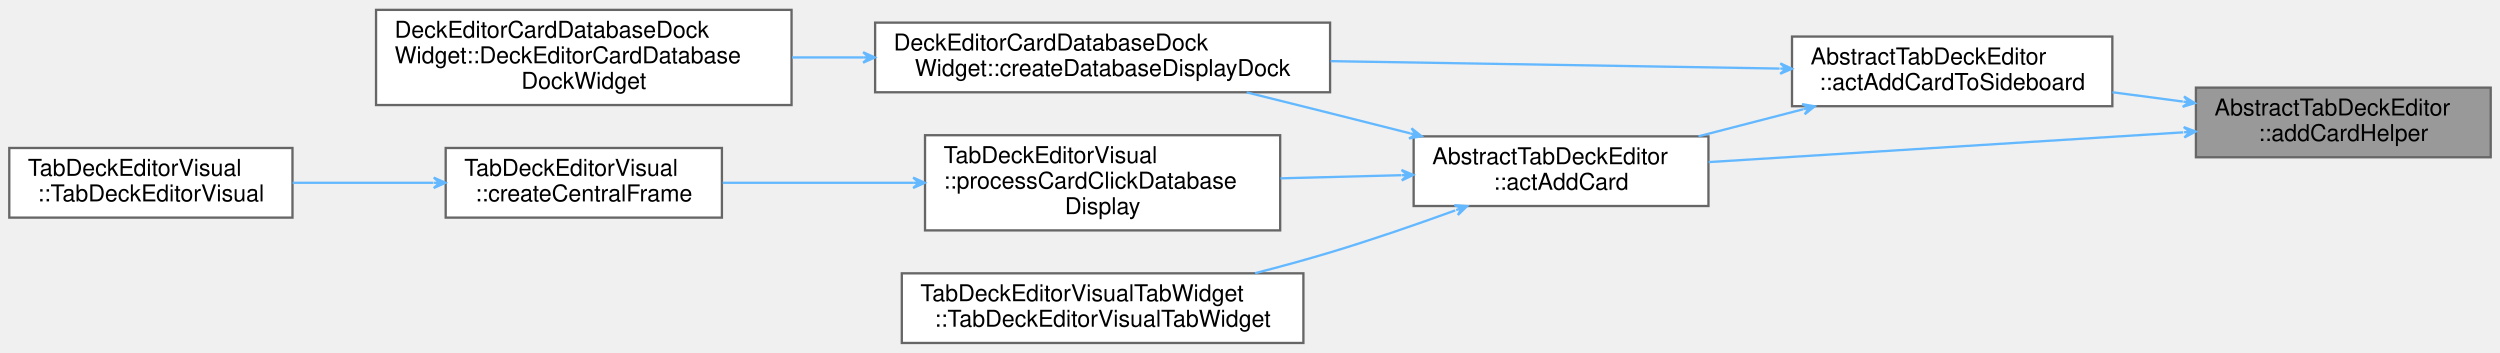
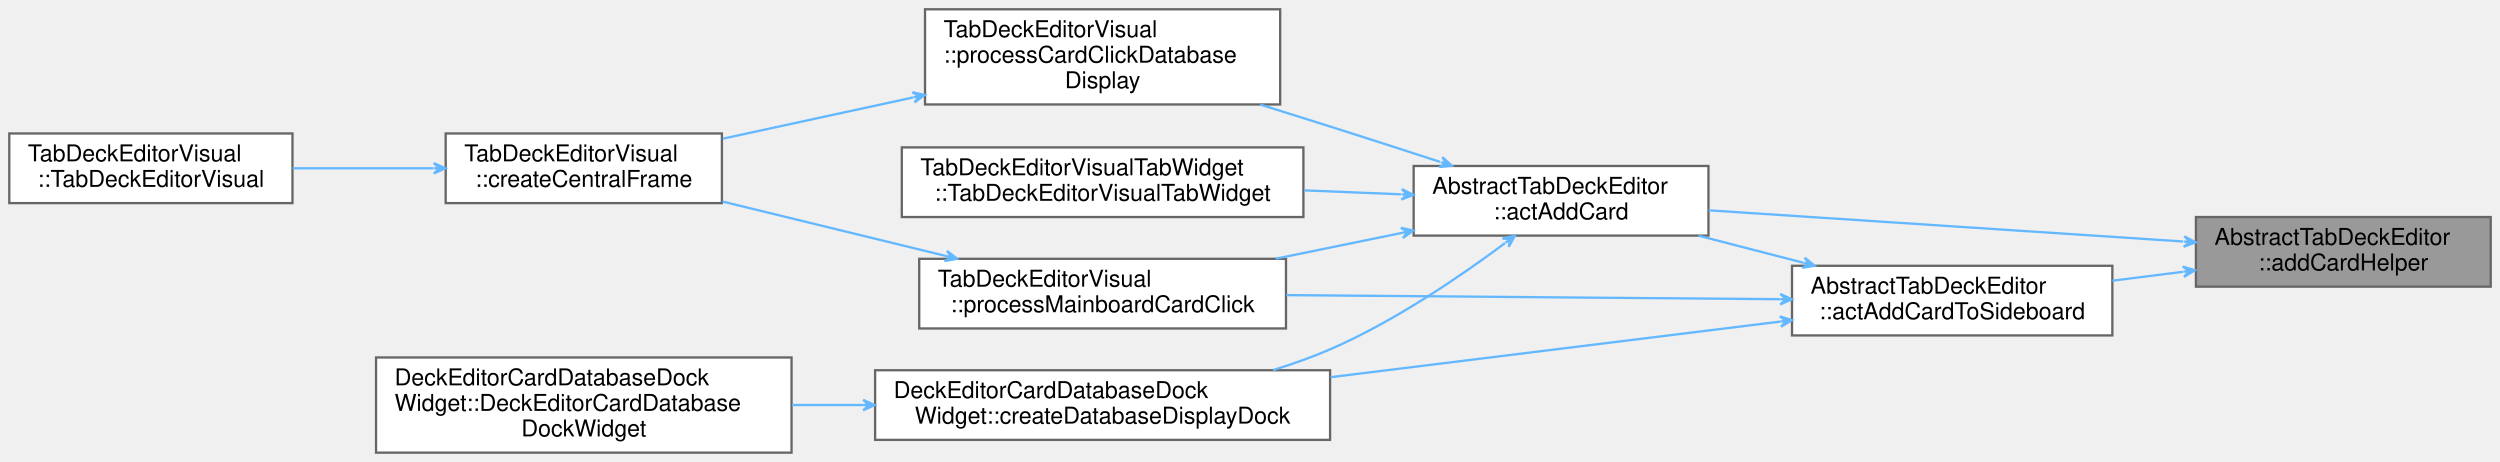
- <svg xmlns="http://www.w3.org/2000/svg" xmlns:xlink="http://www.w3.org/1999/xlink" width="1077pt" height="152pt" viewBox="0.00 0.00 1077.00 151.50">
-   <g id="graph0" class="graph" transform="scale(1 1) rotate(0) translate(4 147.5)">
+ <svg xmlns="http://www.w3.org/2000/svg" xmlns:xlink="http://www.w3.org/1999/xlink" width="1077pt" height="199pt" viewBox="0.00 0.00 1077.00 199.00">
+   <g id="graph0" class="graph" transform="scale(1 1) rotate(0) translate(4 195)">
    <g id="Node000001" class="node">
      <g id="a_Node000001">
        <a xlink:title="Helper function to add a card to a specific deck zone.">
-           <polygon fill="#999999" stroke="#666666" points="1069,-110 942,-110 942,-80 1069,-80 1069,-110" />
-           <text text-anchor="start" x="950" y="-98" font-family="Helvetica,sans-Serif" font-size="10.00">AbstractTabDeckEditor</text>
-           <text text-anchor="middle" x="1005.5" y="-87" font-family="Helvetica,sans-Serif" font-size="10.00">::addCardHelper</text>
+           <polygon fill="#999999" stroke="#666666" points="1069,-101.5 942,-101.5 942,-71.5 1069,-71.5 1069,-101.5" />
+           <text text-anchor="start" x="950" y="-89.5" font-family="Helvetica,sans-Serif" font-size="10.00">AbstractTabDeckEditor</text>
+           <text text-anchor="middle" x="1005.5" y="-78.5" font-family="Helvetica,sans-Serif" font-size="10.00">::addCardHelper</text>
        </a>
      </g>
    </g>
    <g id="Node000002" class="node">
      <g id="a_Node000002">
        <a xlink:href="../../d1/d53/classAbstractTabDeckEditor.html#a86fddfe318be81f8fe4aa54e980fcdd1" target="_top" xlink:title="Adds a card to the main deck or sideboard based on Ctrl key.">
-           <polygon fill="white" stroke="#666666" points="732,-89 605,-89 605,-59 732,-59 732,-89" />
-           <text text-anchor="start" x="613" y="-77" font-family="Helvetica,sans-Serif" font-size="10.00">AbstractTabDeckEditor</text>
-           <text text-anchor="middle" x="668.5" y="-66" font-family="Helvetica,sans-Serif" font-size="10.00">::actAddCard</text>
+           <polygon fill="white" stroke="#666666" points="732,-123.5 605,-123.5 605,-93.5 732,-93.5 732,-123.5" />
+           <text text-anchor="start" x="613" y="-111.5" font-family="Helvetica,sans-Serif" font-size="10.00">AbstractTabDeckEditor</text>
+           <text text-anchor="middle" x="668.5" y="-100.5" font-family="Helvetica,sans-Serif" font-size="10.00">::actAddCard</text>
        </a>
      </g>
    </g>
    <g id="edge1_Node000001_Node000002" class="edge">
      <g id="a_edge1_Node000001_Node000002">
        <a xlink:title=" ">
-           <path fill="none" stroke="#63b8ff" d="M936.54,-90.74C876.7,-86.99 790.27,-81.57 732.09,-77.92" />
-           <polygon fill="#63b8ff" stroke="#63b8ff" points="941.88,-91.07 936.75,-93.01 939.39,-90.92 936.89,-90.76 936.89,-90.76 936.89,-90.76 939.39,-90.92 937.03,-88.52 941.88,-91.07 941.88,-91.07" />
-         </a>
-       </g>
-     </g>
-     <g id="Node000009" class="node">
-       <g id="a_Node000009">
+           <path fill="none" stroke="#63b8ff" d="M936.54,-90.96C876.7,-94.89 790.27,-100.57 732.09,-104.39" />
+           <polygon fill="#63b8ff" stroke="#63b8ff" points="941.88,-90.61 937.04,-93.19 939.39,-90.78 936.89,-90.94 936.89,-90.94 936.89,-90.94 939.39,-90.78 936.75,-88.69 941.88,-90.61 941.88,-90.61" />
+         </a>
+       </g>
+     </g>
+     <g id="Node000010" class="node">
+       <g id="a_Node000010">
        <a xlink:href="../../d1/d53/classAbstractTabDeckEditor.html#ad81c6e4ddfb67cdb61cc8bc6179bb5c6" target="_top" xlink:title="Adds a card to the sideboard explicitly.">
-           <polygon fill="white" stroke="#666666" points="906,-132 768,-132 768,-102 906,-102 906,-132" />
-           <text text-anchor="start" x="776" y="-120" font-family="Helvetica,sans-Serif" font-size="10.00">AbstractTabDeckEditor</text>
-           <text text-anchor="middle" x="837" y="-109" font-family="Helvetica,sans-Serif" font-size="10.00">::actAddCardToSideboard</text>
-         </a>
-       </g>
-     </g>
-     <g id="edge8_Node000001_Node000009" class="edge">
-       <g id="a_edge8_Node000001_Node000009">
-         <a xlink:title=" ">
-           <path fill="none" stroke="#63b8ff" d="M936.35,-104C926.35,-105.33 916.04,-106.69 906.04,-108.01" />
-           <polygon fill="#63b8ff" stroke="#63b8ff" points="941.55,-103.32 936.89,-106.2 939.08,-103.64 936.6,-103.97 936.6,-103.97 936.6,-103.97 939.08,-103.64 936.3,-101.74 941.55,-103.32 941.55,-103.32" />
+           <polygon fill="white" stroke="#666666" points="906,-80.5 768,-80.5 768,-50.5 906,-50.5 906,-80.5" />
+           <text text-anchor="start" x="776" y="-68.5" font-family="Helvetica,sans-Serif" font-size="10.00">AbstractTabDeckEditor</text>
+           <text text-anchor="middle" x="837" y="-57.5" font-family="Helvetica,sans-Serif" font-size="10.00">::actAddCardToSideboard</text>
+         </a>
+       </g>
+     </g>
+     <g id="edge10_Node000001_Node000010" class="edge">
+       <g id="a_edge10_Node000001_Node000010">
+         <a xlink:title=" ">
+           <path fill="none" stroke="#63b8ff" d="M936.35,-77.9C926.35,-76.64 916.04,-75.34 906.04,-74.08" />
+           <polygon fill="#63b8ff" stroke="#63b8ff" points="941.55,-78.56 936.31,-80.17 939.07,-78.25 936.59,-77.94 936.59,-77.94 936.59,-77.94 939.07,-78.25 936.87,-75.7 941.55,-78.56 941.55,-78.56" />
        </a>
      </g>
    </g>
    <g id="Node000003" class="node">
      <g id="a_Node000003">
        <a xlink:href="../../d1/d94/classDeckEditorCardDatabaseDockWidget.html#ad6dd3c0e2db7647a68c4518d9d11ed81" target="_top" xlink:title=" ">
-           <polygon fill="white" stroke="#666666" points="569,-138 373,-138 373,-108 569,-108 569,-138" />
-           <text text-anchor="start" x="381" y="-126" font-family="Helvetica,sans-Serif" font-size="10.00">DeckEditorCardDatabaseDock</text>
-           <text text-anchor="middle" x="471" y="-115" font-family="Helvetica,sans-Serif" font-size="10.00">Widget::createDatabaseDisplayDock</text>
+           <polygon fill="white" stroke="#666666" points="569,-35.5 373,-35.5 373,-5.5 569,-5.5 569,-35.5" />
+           <text text-anchor="start" x="381" y="-23.5" font-family="Helvetica,sans-Serif" font-size="10.00">DeckEditorCardDatabaseDock</text>
+           <text text-anchor="middle" x="471" y="-12.5" font-family="Helvetica,sans-Serif" font-size="10.00">Widget::createDatabaseDisplayDock</text>
        </a>
      </g>
    </g>
    <g id="edge2_Node000002_Node000003" class="edge">
      <g id="a_edge2_Node000002_Node000003">
        <a xlink:title=" ">
-           <path fill="none" stroke="#63b8ff" d="M603.5,-90.3C592.02,-93.21 580.16,-96.2 569,-99 557.39,-101.91 544.99,-104.99 533.07,-107.95" />
-           <polygon fill="#63b8ff" stroke="#63b8ff" points="608.4,-89.06 604.1,-92.47 605.97,-89.68 603.55,-90.29 603.55,-90.29 603.55,-90.29 605.97,-89.68 603,-88.11 608.4,-89.06 608.4,-89.06" />
+           <path fill="none" stroke="#63b8ff" d="M644.41,-90.3C625.21,-75.98 596.65,-56.5 569,-44.5 561.2,-41.12 552.84,-38.15 544.4,-35.56" />
+           <polygon fill="#63b8ff" stroke="#63b8ff" points="648.6,-93.46 643.26,-92.25 646.61,-91.95 644.61,-90.45 644.61,-90.45 644.61,-90.45 646.61,-91.95 645.96,-88.65 648.6,-93.46 648.6,-93.46" />
        </a>
      </g>
    </g>
    <g id="Node000005" class="node">
      <g id="a_Node000005">
        <a xlink:href="../../dc/d63/classTabDeckEditorVisual.html#a735f0020e6916150378bd44aa3c977c8" target="_top" xlink:title="Handle card clicks in the database visual display.">
-           <polygon fill="white" stroke="#666666" points="547.5,-89.5 394.5,-89.5 394.5,-48.5 547.5,-48.5 547.5,-89.5" />
-           <text text-anchor="start" x="402.5" y="-77.5" font-family="Helvetica,sans-Serif" font-size="10.00">TabDeckEditorVisual</text>
-           <text text-anchor="start" x="402.5" y="-66.5" font-family="Helvetica,sans-Serif" font-size="10.00">::processCardClickDatabase</text>
-           <text text-anchor="middle" x="471" y="-55.5" font-family="Helvetica,sans-Serif" font-size="10.00">Display</text>
+           <polygon fill="white" stroke="#666666" points="547.5,-191 394.5,-191 394.5,-150 547.5,-150 547.5,-191" />
+           <text text-anchor="start" x="402.5" y="-179" font-family="Helvetica,sans-Serif" font-size="10.00">TabDeckEditorVisual</text>
+           <text text-anchor="start" x="402.5" y="-168" font-family="Helvetica,sans-Serif" font-size="10.00">::processCardClickDatabase</text>
+           <text text-anchor="middle" x="471" y="-157" font-family="Helvetica,sans-Serif" font-size="10.00">Display</text>
        </a>
      </g>
    </g>
    <g id="edge4_Node000002_Node000005" class="edge">
      <g id="a_edge4_Node000002_Node000005">
        <a xlink:title=" ">
-           <path fill="none" stroke="#63b8ff" d="M599.67,-72.27C582.88,-71.84 564.78,-71.37 547.64,-70.93" />
-           <polygon fill="#63b8ff" stroke="#63b8ff" points="604.84,-72.4 599.78,-74.52 602.34,-72.33 599.84,-72.27 599.84,-72.27 599.84,-72.27 602.34,-72.33 599.9,-70.02 604.84,-72.4 604.84,-72.4" />
+           <path fill="none" stroke="#63b8ff" d="M616.34,-125.27C601.12,-130.22 584.4,-135.62 569,-140.5 559.25,-143.59 548.95,-146.82 538.83,-149.97" />
+           <polygon fill="#63b8ff" stroke="#63b8ff" points="621.44,-123.61 617.38,-127.3 619.06,-124.39 616.69,-125.16 616.69,-125.16 616.69,-125.16 619.06,-124.39 615.99,-123.02 621.44,-123.61 621.44,-123.61" />
        </a>
      </g>
    </g>
    <g id="Node000008" class="node">
      <g id="a_Node000008">
-         <a xlink:href="../../d9/dcf/classTabDeckEditorVisualTabWidget.html#a6ab3167cf58404d8d266120a6c3a9a51" target="_top" xlink:title="Construct the tab widget with required models.">
-           <polygon fill="white" stroke="#666666" points="557.5,-30 384.5,-30 384.5,0 557.5,0 557.5,-30" />
-           <text text-anchor="start" x="392.5" y="-18" font-family="Helvetica,sans-Serif" font-size="10.00">TabDeckEditorVisualTabWidget</text>
-           <text text-anchor="middle" x="471" y="-7" font-family="Helvetica,sans-Serif" font-size="10.00">::TabDeckEditorVisualTabWidget</text>
+         <a xlink:href="../../dc/d63/classTabDeckEditorVisual.html#a222b01da4168b156b7027fca2ac37806" target="_top" xlink:title="Handle card clicks in the mainboard visual deck.">
+           <polygon fill="white" stroke="#666666" points="550,-83.5 392,-83.5 392,-53.5 550,-53.5 550,-83.5" />
+           <text text-anchor="start" x="400" y="-71.5" font-family="Helvetica,sans-Serif" font-size="10.00">TabDeckEditorVisual</text>
+           <text text-anchor="middle" x="471" y="-60.5" font-family="Helvetica,sans-Serif" font-size="10.00">::processMainboardCardClick</text>
        </a>
      </g>
    </g>
    <g id="edge7_Node000002_Node000008" class="edge">
      <g id="a_edge7_Node000002_Node000008">
        <a xlink:title=" ">
-           <path fill="none" stroke="#63b8ff" d="M622.9,-57.1C606.12,-51.02 586.8,-44.35 569,-39 558.62,-35.88 547.52,-32.85 536.68,-30.06" />
-           <polygon fill="#63b8ff" stroke="#63b8ff" points="628.02,-58.96 622.55,-59.37 625.67,-58.11 623.32,-57.25 623.32,-57.25 623.32,-57.25 625.67,-58.11 624.09,-55.14 628.02,-58.96 628.02,-58.96" />
+           <path fill="none" stroke="#63b8ff" d="M599.93,-94.67C582.38,-91.08 563.4,-87.2 545.56,-83.55" />
+           <polygon fill="#63b8ff" stroke="#63b8ff" points="604.84,-95.68 599.49,-96.88 602.39,-95.18 599.94,-94.68 599.94,-94.68 599.94,-94.68 602.39,-95.18 600.39,-92.47 604.84,-95.68 604.84,-95.68" />
+         </a>
+       </g>
+     </g>
+     <g id="Node000009" class="node">
+       <g id="a_Node000009">
+         <a xlink:href="../../d9/dcf/classTabDeckEditorVisualTabWidget.html#a6ab3167cf58404d8d266120a6c3a9a51" target="_top" xlink:title="Construct the tab widget with required models.">
+           <polygon fill="white" stroke="#666666" points="557.5,-131.5 384.5,-131.5 384.5,-101.5 557.5,-101.5 557.5,-131.5" />
+           <text text-anchor="start" x="392.5" y="-119.5" font-family="Helvetica,sans-Serif" font-size="10.00">TabDeckEditorVisualTabWidget</text>
+           <text text-anchor="middle" x="471" y="-108.5" font-family="Helvetica,sans-Serif" font-size="10.00">::TabDeckEditorVisualTabWidget</text>
+         </a>
+       </g>
+     </g>
+     <g id="edge9_Node000002_Node000009" class="edge">
+       <g id="a_edge9_Node000002_Node000009">
+         <a xlink:title=" ">
+           <path fill="none" stroke="#63b8ff" d="M599.53,-111.28C586.07,-111.83 571.79,-112.42 557.83,-112.99" />
+           <polygon fill="#63b8ff" stroke="#63b8ff" points="604.84,-111.06 599.93,-113.52 602.34,-111.17 599.84,-111.27 599.84,-111.27 599.84,-111.27 602.34,-111.17 599.75,-109.02 604.84,-111.06 604.84,-111.06" />
        </a>
      </g>
    </g>
    <g id="Node000004" class="node">
      <g id="a_Node000004">
        <a xlink:href="../../d1/d94/classDeckEditorCardDatabaseDockWidget.html#aee72aa0c592d265f6b1785daf732e7ff" target="_top" xlink:title=" ">
-           <polygon fill="white" stroke="#666666" points="337,-143.5 158,-143.5 158,-102.5 337,-102.5 337,-143.5" />
-           <text text-anchor="start" x="166" y="-131.5" font-family="Helvetica,sans-Serif" font-size="10.00">DeckEditorCardDatabaseDock</text>
-           <text text-anchor="start" x="166" y="-120.5" font-family="Helvetica,sans-Serif" font-size="10.00">Widget::DeckEditorCardDatabase</text>
-           <text text-anchor="middle" x="247.5" y="-109.5" font-family="Helvetica,sans-Serif" font-size="10.00">DockWidget</text>
+           <polygon fill="white" stroke="#666666" points="337,-41 158,-41 158,0 337,0 337,-41" />
+           <text text-anchor="start" x="166" y="-29" font-family="Helvetica,sans-Serif" font-size="10.00">DeckEditorCardDatabaseDock</text>
+           <text text-anchor="start" x="166" y="-18" font-family="Helvetica,sans-Serif" font-size="10.00">Widget::DeckEditorCardDatabase</text>
+           <text text-anchor="middle" x="247.5" y="-7" font-family="Helvetica,sans-Serif" font-size="10.00">DockWidget</text>
        </a>
      </g>
    </g>
    <g id="edge3_Node000003_Node000004" class="edge">
      <g id="a_edge3_Node000003_Node000004">
        <a xlink:title=" ">
-           <path fill="none" stroke="#63b8ff" d="M367.83,-123C357.6,-123 347.27,-123 337.2,-123" />
-           <polygon fill="#63b8ff" stroke="#63b8ff" points="372.85,-123 367.85,-125.25 370.35,-123 367.85,-123 367.85,-123 367.85,-123 370.35,-123 367.85,-120.75 372.85,-123 372.85,-123" />
+           <path fill="none" stroke="#63b8ff" d="M367.83,-20.5C357.6,-20.5 347.27,-20.5 337.2,-20.5" />
+           <polygon fill="#63b8ff" stroke="#63b8ff" points="372.85,-20.5 367.85,-22.75 370.35,-20.5 367.85,-20.5 367.85,-20.5 367.85,-20.5 370.35,-20.5 367.85,-18.25 372.85,-20.5 372.85,-20.5" />
        </a>
      </g>
    </g>
    <g id="Node000006" class="node">
      <g id="a_Node000006">
        <a xlink:href="../../dc/d63/classTabDeckEditorVisual.html#ae20d58ad11818d4afe126e8f13cbb27d" target="_top" xlink:title="Create central frame for visual widgets.">
-           <polygon fill="white" stroke="#666666" points="307,-84 188,-84 188,-54 307,-54 307,-84" />
-           <text text-anchor="start" x="196" y="-72" font-family="Helvetica,sans-Serif" font-size="10.00">TabDeckEditorVisual</text>
-           <text text-anchor="middle" x="247.5" y="-61" font-family="Helvetica,sans-Serif" font-size="10.00">::createCentralFrame</text>
+           <polygon fill="white" stroke="#666666" points="307,-137.5 188,-137.5 188,-107.5 307,-107.5 307,-137.5" />
+           <text text-anchor="start" x="196" y="-125.5" font-family="Helvetica,sans-Serif" font-size="10.00">TabDeckEditorVisual</text>
+           <text text-anchor="middle" x="247.5" y="-114.5" font-family="Helvetica,sans-Serif" font-size="10.00">::createCentralFrame</text>
        </a>
      </g>
    </g>
    <g id="edge5_Node000005_Node000006" class="edge">
      <g id="a_edge5_Node000005_Node000006">
        <a xlink:title=" ">
-           <path fill="none" stroke="#63b8ff" d="M389.36,-69C362.22,-69 332.48,-69 307.34,-69" />
-           <polygon fill="#63b8ff" stroke="#63b8ff" points="394.39,-69 389.39,-71.25 391.89,-69 389.39,-69 389.39,-69 389.39,-69 391.89,-69 389.39,-66.75 394.39,-69 394.39,-69" />
+           <path fill="none" stroke="#63b8ff" d="M389.36,-153.02C362.22,-147.14 332.48,-140.7 307.34,-135.25" />
+           <polygon fill="#63b8ff" stroke="#63b8ff" points="394.39,-154.12 389.03,-155.26 391.95,-153.59 389.51,-153.06 389.51,-153.06 389.51,-153.06 391.95,-153.59 389.98,-150.86 394.39,-154.12 394.39,-154.12" />
        </a>
      </g>
    </g>
    <g id="Node000007" class="node">
      <g id="a_Node000007">
        <a xlink:href="../../dc/d63/classTabDeckEditorVisual.html#a81c50a180d397ad489b4ff049cd809da" target="_top" xlink:title="Constructs a visual deck editor tab.">
-           <polygon fill="white" stroke="#666666" points="122,-84 0,-84 0,-54 122,-54 122,-84" />
-           <text text-anchor="start" x="8" y="-72" font-family="Helvetica,sans-Serif" font-size="10.00">TabDeckEditorVisual</text>
-           <text text-anchor="middle" x="61" y="-61" font-family="Helvetica,sans-Serif" font-size="10.00">::TabDeckEditorVisual</text>
+           <polygon fill="white" stroke="#666666" points="122,-137.5 0,-137.5 0,-107.5 122,-107.5 122,-137.5" />
+           <text text-anchor="start" x="8" y="-125.5" font-family="Helvetica,sans-Serif" font-size="10.00">TabDeckEditorVisual</text>
+           <text text-anchor="middle" x="61" y="-114.5" font-family="Helvetica,sans-Serif" font-size="10.00">::TabDeckEditorVisual</text>
        </a>
      </g>
    </g>
    <g id="edge6_Node000006_Node000007" class="edge">
      <g id="a_edge6_Node000006_Node000007">
        <a xlink:title=" ">
-           <path fill="none" stroke="#63b8ff" d="M182.65,-69C163,-69 141.45,-69 122.06,-69" />
-           <polygon fill="#63b8ff" stroke="#63b8ff" points="187.87,-69 182.87,-71.25 185.37,-69 182.87,-69 182.87,-69 182.87,-69 185.37,-69 182.87,-66.75 187.87,-69 187.87,-69" />
-         </a>
-       </g>
-     </g>
-     <g id="edge9_Node000009_Node000002" class="edge">
-       <g id="a_edge9_Node000009_Node000002">
-         <a xlink:title=" ">
-           <path fill="none" stroke="#63b8ff" d="M772.78,-100.67C757.98,-96.85 742.27,-92.79 727.7,-89.03" />
-           <polygon fill="#63b8ff" stroke="#63b8ff" points="777.77,-101.96 772.36,-102.89 775.35,-101.34 772.93,-100.71 772.93,-100.71 772.93,-100.71 775.35,-101.34 773.49,-98.53 777.77,-101.96 777.77,-101.96" />
-         </a>
-       </g>
-     </g>
-     <g id="edge10_Node000009_Node000003" class="edge">
-       <g id="a_edge10_Node000009_Node000003">
-         <a xlink:title=" ">
-           <path fill="none" stroke="#63b8ff" d="M762.64,-118.21C707.01,-119.13 630,-120.4 569.23,-121.4" />
-           <polygon fill="#63b8ff" stroke="#63b8ff" points="767.96,-118.12 763,-120.45 765.46,-118.16 762.96,-118.2 762.96,-118.2 762.96,-118.2 765.46,-118.16 762.92,-115.95 767.96,-118.12 767.96,-118.12" />
+           <path fill="none" stroke="#63b8ff" d="M182.65,-122.5C163,-122.5 141.45,-122.5 122.06,-122.5" />
+           <polygon fill="#63b8ff" stroke="#63b8ff" points="187.87,-122.5 182.87,-124.75 185.37,-122.5 182.87,-122.5 182.87,-122.5 182.87,-122.5 185.37,-122.5 182.87,-120.25 187.87,-122.5 187.87,-122.5" />
+         </a>
+       </g>
+     </g>
+     <g id="edge8_Node000008_Node000006" class="edge">
+       <g id="a_edge8_Node000008_Node000006">
+         <a xlink:title=" ">
+           <path fill="none" stroke="#63b8ff" d="M403.43,-84.73C372.81,-92.19 336.8,-100.97 307.2,-108.19" />
+           <polygon fill="#63b8ff" stroke="#63b8ff" points="408.3,-83.54 403.98,-86.91 405.87,-84.13 403.44,-84.73 403.44,-84.73 403.44,-84.73 405.87,-84.13 402.91,-82.54 408.3,-83.54 408.3,-83.54" />
+         </a>
+       </g>
+     </g>
+     <g id="edge11_Node000010_Node000002" class="edge">
+       <g id="a_edge11_Node000010_Node000002">
+         <a xlink:title=" ">
+           <path fill="none" stroke="#63b8ff" d="M772.78,-81.83C757.98,-85.65 742.27,-89.71 727.7,-93.47" />
+           <polygon fill="#63b8ff" stroke="#63b8ff" points="777.77,-80.54 773.49,-83.97 775.35,-81.16 772.93,-81.79 772.93,-81.79 772.93,-81.79 775.35,-81.16 772.36,-79.61 777.77,-80.54 777.77,-80.54" />
+         </a>
+       </g>
+     </g>
+     <g id="edge12_Node000010_Node000003" class="edge">
+       <g id="a_edge12_Node000010_Node000003">
+         <a xlink:title=" ">
+           <path fill="none" stroke="#63b8ff" d="M762.98,-56.47C707.32,-49.59 630.12,-40.05 569.23,-32.52" />
+           <polygon fill="#63b8ff" stroke="#63b8ff" points="767.96,-57.09 762.72,-58.71 765.48,-56.78 763,-56.48 763,-56.48 763,-56.48 765.48,-56.78 763.28,-54.24 767.96,-57.09 767.96,-57.09" />
+         </a>
+       </g>
+     </g>
+     <g id="edge13_Node000010_Node000008" class="edge">
+       <g id="a_edge13_Node000010_Node000008">
+         <a xlink:title=" ">
+           <path fill="none" stroke="#63b8ff" d="M762.82,-66.1C701.16,-66.61 613.15,-67.34 550.13,-67.86" />
+           <polygon fill="#63b8ff" stroke="#63b8ff" points="767.96,-66.06 762.98,-68.35 765.46,-66.08 762.96,-66.1 762.96,-66.1 762.96,-66.1 765.46,-66.08 762.94,-63.85 767.96,-66.06 767.96,-66.06" />
        </a>
      </g>
    </g>
  </g>
</svg>
